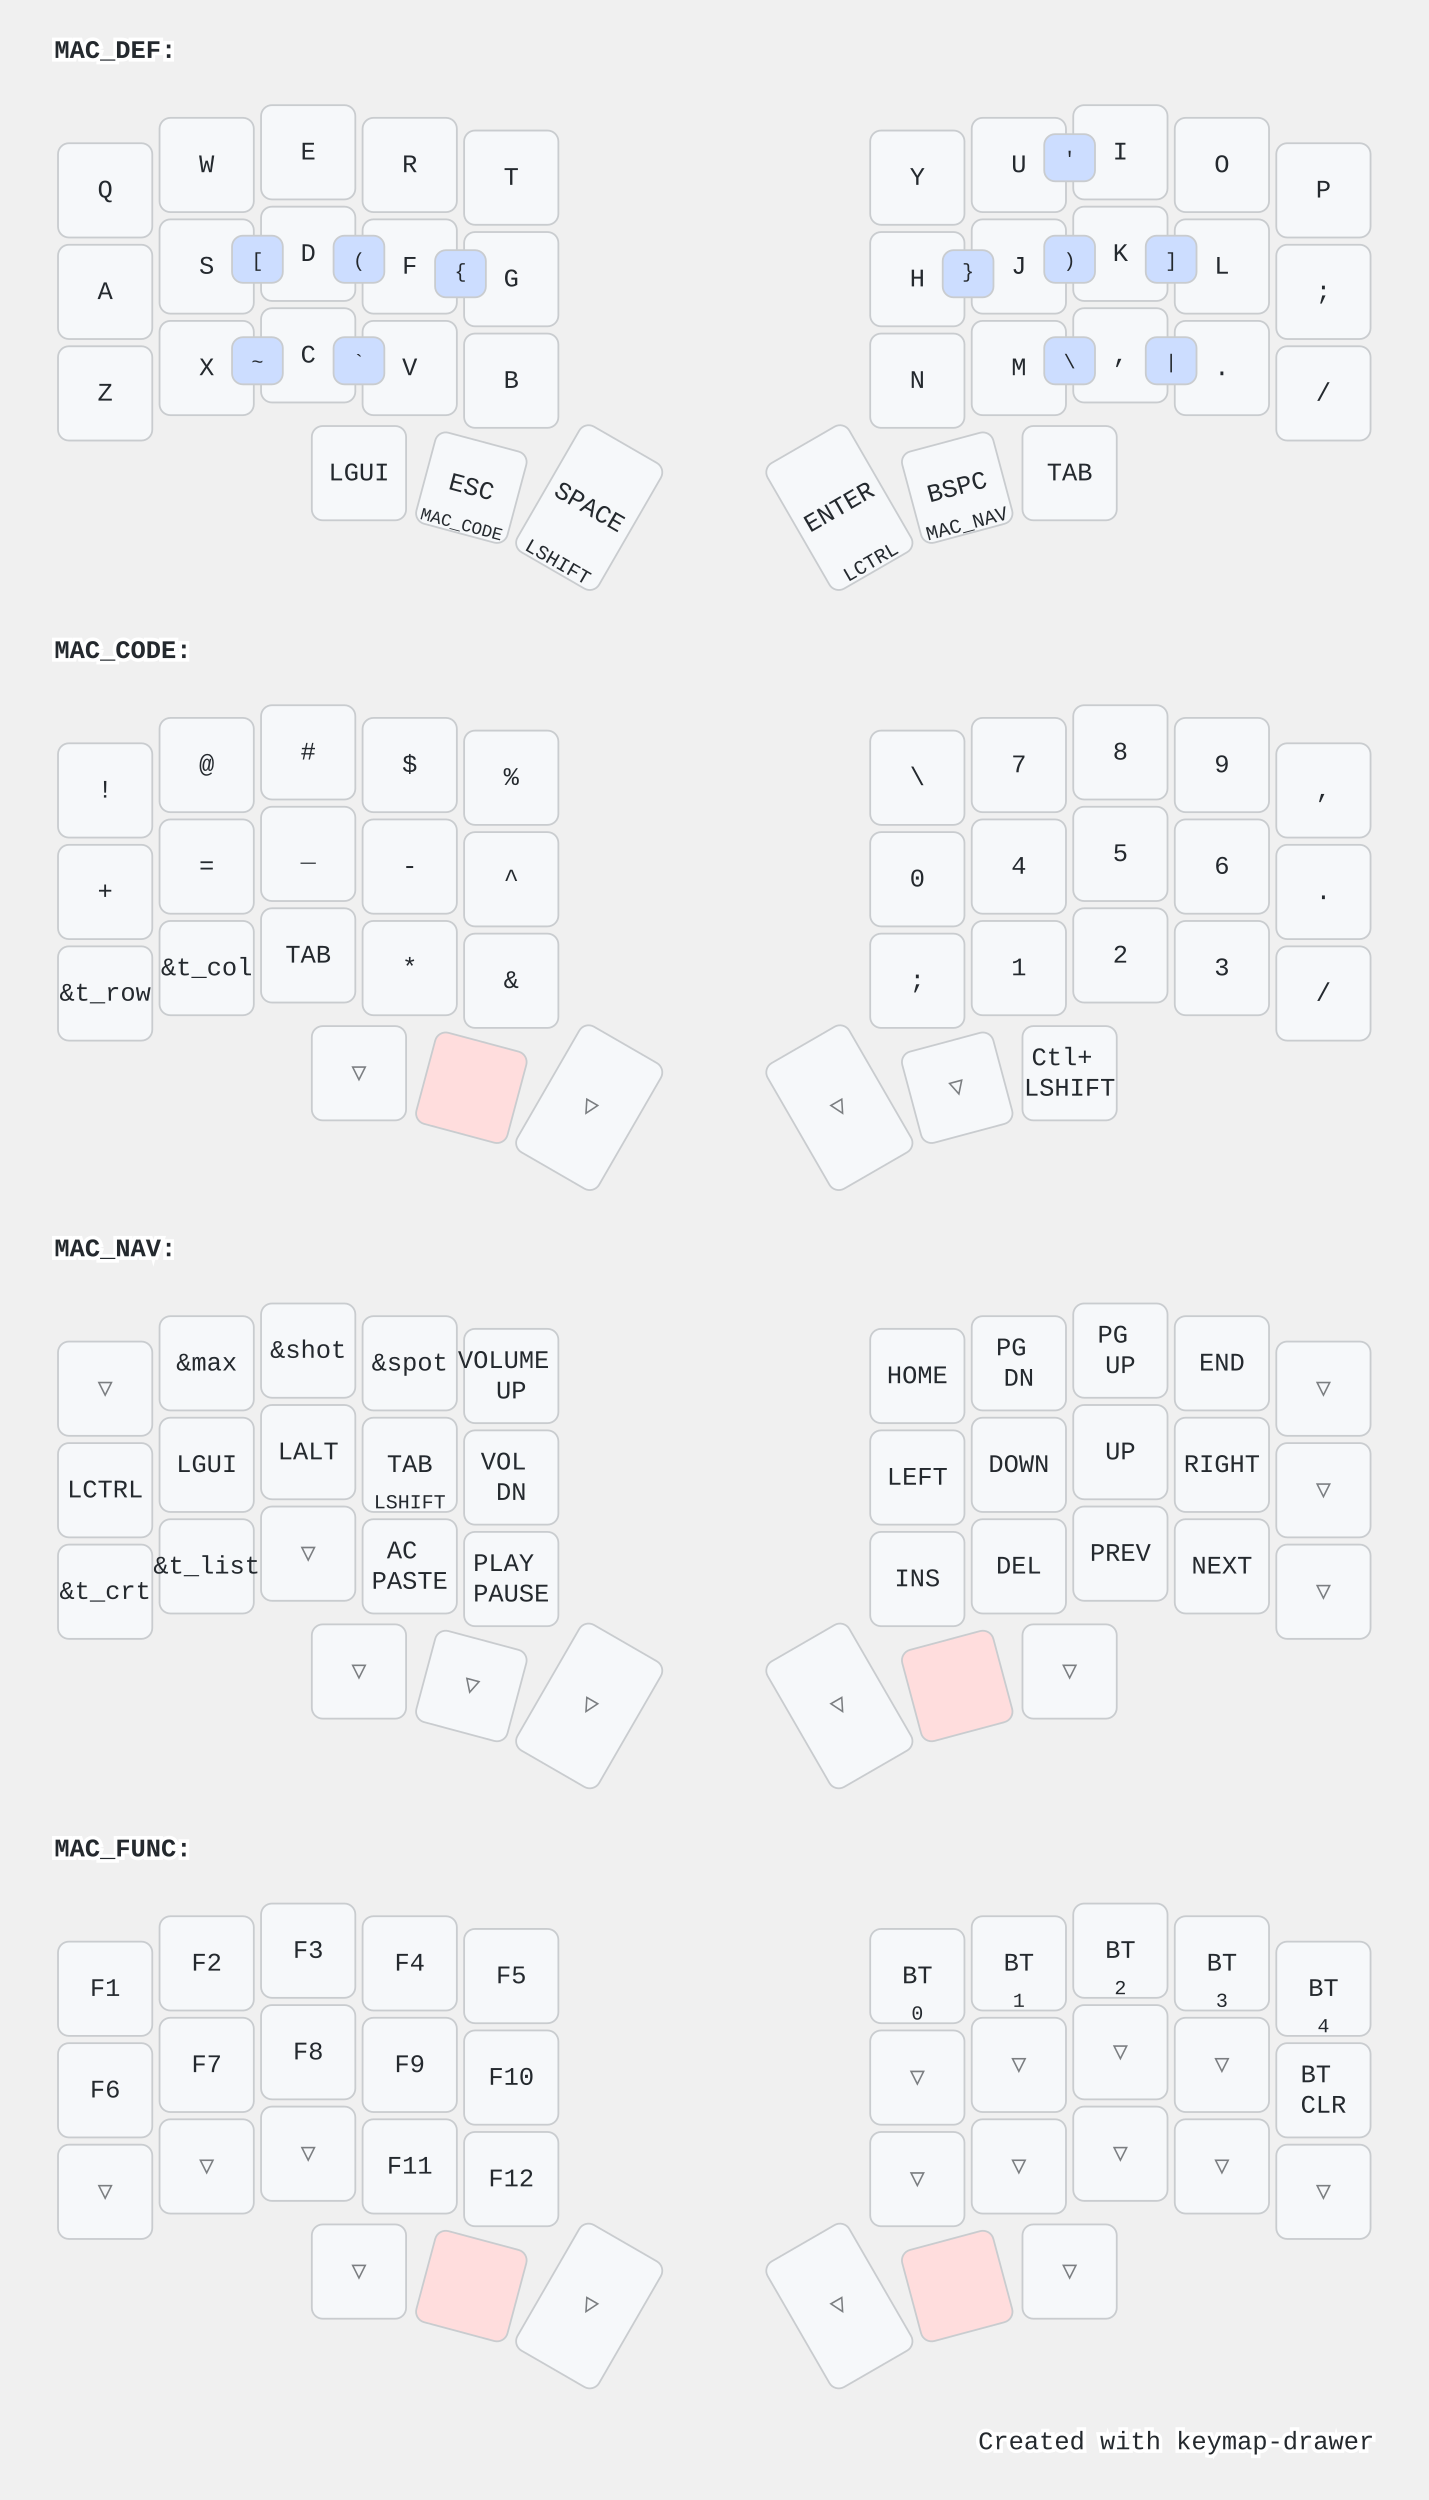
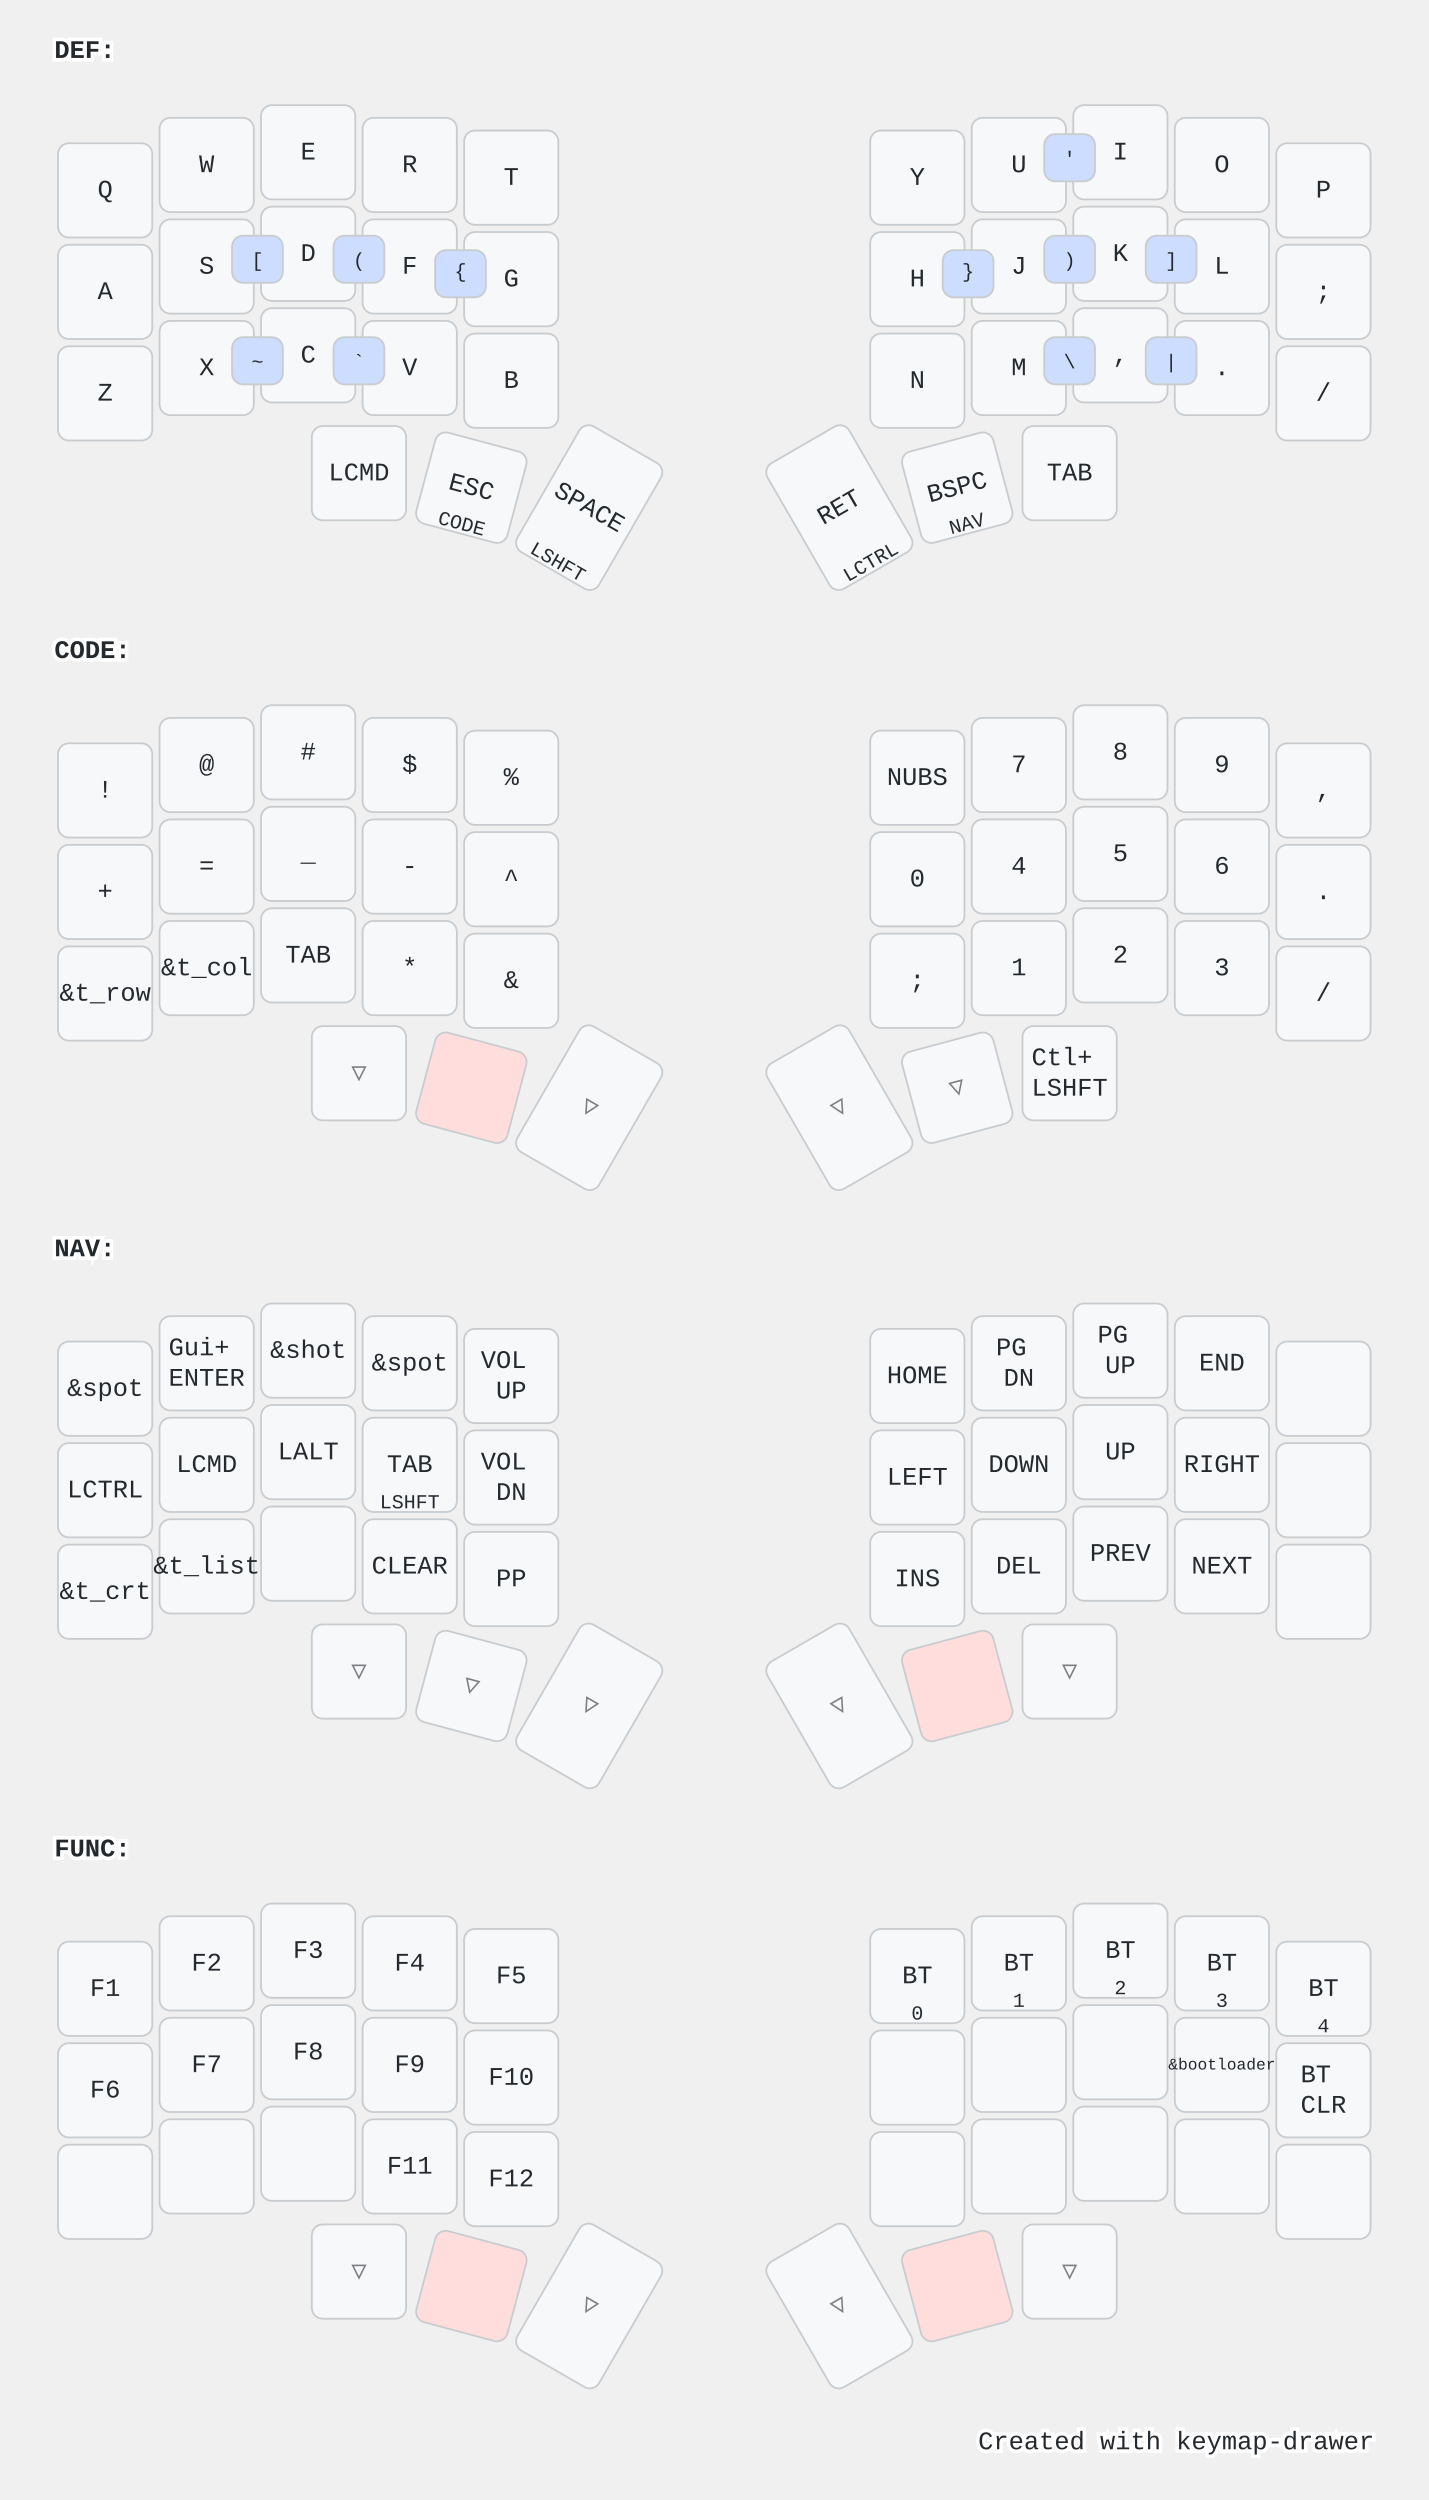
<svg xmlns="http://www.w3.org/2000/svg" width="788" height="1379" viewBox="0 0 788 1379" class="keymap">
  <style>/* inherit to force styles through use tags */
svg path {
    fill: inherit;
}

/* font and background color specifications */
svg.keymap {
    font-family: SFMono-Regular,Consolas,Liberation Mono,Menlo,monospace;
    font-size: 14px;
    font-kerning: normal;
    text-rendering: optimizeLegibility;
    fill: #24292e;
}

/* default key styling */
rect.key {
    fill: #f6f8fa;
}

rect.key, rect.combo {
    stroke: #c9cccf;
    stroke-width: 1;
}

/* default key side styling, only used is draw_key_sides is set */
rect.side {
    filter: brightness(90%);
}

/* color accent for combo boxes */
rect.combo, rect.combo-separate {
    fill: #cdf;
}

/* color accent for held keys */
rect.held, rect.combo.held {
    fill: #fdd;
}

/* color accent for ghost (optional) keys */
rect.ghost, rect.combo.ghost {
    stroke-dasharray: 4, 4;
    stroke-width: 2;
}

text {
    text-anchor: middle;
    dominant-baseline: middle;
}

/* styling for layer labels */
text.label {
    font-weight: bold;
    text-anchor: start;
    stroke: white;
    stroke-width: 4;
    paint-order: stroke;
}

/* styling for optional footer */
text.footer {
    text-anchor: end;
    dominant-baseline: auto;
    stroke: white;
    stroke-width: 4;
    paint-order: stroke;
}

/* styling for combo tap, and key hold/shifted label text */
text.combo, text.hold, text.shifted {
    font-size: 11px;
}

text.hold {
    text-anchor: middle;
    dominant-baseline: auto;
}

text.shifted {
    text-anchor: middle;
    dominant-baseline: hanging;
}

/* styling for hold/shifted label text in combo box */
text.combo.hold, text.combo.shifted {
    font-size: 8px;
}

/* lighter symbol for transparent keys */
text.trans {
    fill: #7b7e81;
}

/* styling for combo dendrons */
path.combo {
    stroke-width: 1;
    stroke: gray;
    fill: none;
}

/* Start Tabler Icons Cleanup */
/* cannot use height/width with glyphs */
.icon-tabler &gt; path {
    fill: inherit;
    stroke: inherit;
    stroke-width: 2;
}
/* hide tabler's default box */
.icon-tabler &gt; path[stroke="none"][fill="none"] {
    visibility: hidden;
}
/* End Tabler Icons Cleanup */

@media (prefers-color-scheme: dark) {
svg.keymap { fill: #d1d6db; }
rect.key { fill: #3f4750; }
rect.key, rect.combo { stroke: #60666c; }
rect.combo, rect.combo-separate { fill: #1f3d7a; }
rect.held, rect.combo.held { fill: #854747; }
text.label, text.footer { stroke: black; }
text.trans { fill: #7e8184; }
path.combo { stroke: #7f7f7f; }

}</style>
-   <g transform="translate(30, 0)" class="layer-MAC_DEF">
-     <text x="0" y="28" class="label">MAC_DEF:</text>
+   <g transform="translate(30, 0)" class="layer-DEF">
+     <text x="0" y="28" class="label">DEF:</text>
    <g transform="translate(0, 56)">
      <g transform="translate(28, 49)" class="key keypos-0">
        <rect rx="6" ry="6" x="-26" y="-26" width="52" height="52" class="key" />
        <text x="0" y="0" class="key tap">Q</text>
      </g>
      <g transform="translate(84, 35)" class="key keypos-1">
        <rect rx="6" ry="6" x="-26" y="-26" width="52" height="52" class="key" />
        <text x="0" y="0" class="key tap">W</text>
      </g>
      <g transform="translate(140, 28)" class="key keypos-2">
        <rect rx="6" ry="6" x="-26" y="-26" width="52" height="52" class="key" />
        <text x="0" y="0" class="key tap">E</text>
      </g>
      <g transform="translate(196, 35)" class="key keypos-3">
        <rect rx="6" ry="6" x="-26" y="-26" width="52" height="52" class="key" />
        <text x="0" y="0" class="key tap">R</text>
      </g>
      <g transform="translate(252, 42)" class="key keypos-4">
        <rect rx="6" ry="6" x="-26" y="-26" width="52" height="52" class="key" />
        <text x="0" y="0" class="key tap">T</text>
      </g>
      <g transform="translate(476, 42)" class="key keypos-5">
        <rect rx="6" ry="6" x="-26" y="-26" width="52" height="52" class="key" />
        <text x="0" y="0" class="key tap">Y</text>
      </g>
      <g transform="translate(532, 35)" class="key keypos-6">
        <rect rx="6" ry="6" x="-26" y="-26" width="52" height="52" class="key" />
        <text x="0" y="0" class="key tap">U</text>
      </g>
      <g transform="translate(588, 28)" class="key keypos-7">
        <rect rx="6" ry="6" x="-26" y="-26" width="52" height="52" class="key" />
        <text x="0" y="0" class="key tap">I</text>
      </g>
      <g transform="translate(644, 35)" class="key keypos-8">
        <rect rx="6" ry="6" x="-26" y="-26" width="52" height="52" class="key" />
        <text x="0" y="0" class="key tap">O</text>
      </g>
      <g transform="translate(700, 49)" class="key keypos-9">
        <rect rx="6" ry="6" x="-26" y="-26" width="52" height="52" class="key" />
        <text x="0" y="0" class="key tap">P</text>
      </g>
      <g transform="translate(28, 105)" class="key keypos-10">
        <rect rx="6" ry="6" x="-26" y="-26" width="52" height="52" class="key" />
        <text x="0" y="0" class="key tap">A</text>
      </g>
      <g transform="translate(84, 91)" class="key keypos-11">
        <rect rx="6" ry="6" x="-26" y="-26" width="52" height="52" class="key" />
        <text x="0" y="0" class="key tap">S</text>
      </g>
      <g transform="translate(140, 84)" class="key keypos-12">
        <rect rx="6" ry="6" x="-26" y="-26" width="52" height="52" class="key" />
        <text x="0" y="0" class="key tap">D</text>
      </g>
      <g transform="translate(196, 91)" class="key keypos-13">
        <rect rx="6" ry="6" x="-26" y="-26" width="52" height="52" class="key" />
        <text x="0" y="0" class="key tap">F</text>
      </g>
      <g transform="translate(252, 98)" class="key keypos-14">
        <rect rx="6" ry="6" x="-26" y="-26" width="52" height="52" class="key" />
        <text x="0" y="0" class="key tap">G</text>
      </g>
      <g transform="translate(476, 98)" class="key keypos-15">
        <rect rx="6" ry="6" x="-26" y="-26" width="52" height="52" class="key" />
        <text x="0" y="0" class="key tap">H</text>
      </g>
      <g transform="translate(532, 91)" class="key keypos-16">
        <rect rx="6" ry="6" x="-26" y="-26" width="52" height="52" class="key" />
        <text x="0" y="0" class="key tap">J</text>
      </g>
      <g transform="translate(588, 84)" class="key keypos-17">
        <rect rx="6" ry="6" x="-26" y="-26" width="52" height="52" class="key" />
        <text x="0" y="0" class="key tap">K</text>
      </g>
      <g transform="translate(644, 91)" class="key keypos-18">
        <rect rx="6" ry="6" x="-26" y="-26" width="52" height="52" class="key" />
        <text x="0" y="0" class="key tap">L</text>
      </g>
      <g transform="translate(700, 105)" class="key keypos-19">
        <rect rx="6" ry="6" x="-26" y="-26" width="52" height="52" class="key" />
        <text x="0" y="0" class="key tap">;</text>
      </g>
      <g transform="translate(28, 161)" class="key keypos-20">
        <rect rx="6" ry="6" x="-26" y="-26" width="52" height="52" class="key" />
        <text x="0" y="0" class="key tap">Z</text>
      </g>
      <g transform="translate(84, 147)" class="key keypos-21">
        <rect rx="6" ry="6" x="-26" y="-26" width="52" height="52" class="key" />
        <text x="0" y="0" class="key tap">X</text>
      </g>
      <g transform="translate(140, 140)" class="key keypos-22">
        <rect rx="6" ry="6" x="-26" y="-26" width="52" height="52" class="key" />
        <text x="0" y="0" class="key tap">C</text>
      </g>
      <g transform="translate(196, 147)" class="key keypos-23">
        <rect rx="6" ry="6" x="-26" y="-26" width="52" height="52" class="key" />
        <text x="0" y="0" class="key tap">V</text>
      </g>
      <g transform="translate(252, 154)" class="key keypos-24">
        <rect rx="6" ry="6" x="-26" y="-26" width="52" height="52" class="key" />
        <text x="0" y="0" class="key tap">B</text>
      </g>
      <g transform="translate(476, 154)" class="key keypos-25">
        <rect rx="6" ry="6" x="-26" y="-26" width="52" height="52" class="key" />
        <text x="0" y="0" class="key tap">N</text>
      </g>
      <g transform="translate(532, 147)" class="key keypos-26">
        <rect rx="6" ry="6" x="-26" y="-26" width="52" height="52" class="key" />
        <text x="0" y="0" class="key tap">M</text>
      </g>
      <g transform="translate(588, 140)" class="key keypos-27">
        <rect rx="6" ry="6" x="-26" y="-26" width="52" height="52" class="key" />
        <text x="0" y="0" class="key tap">,</text>
      </g>
      <g transform="translate(644, 147)" class="key keypos-28">
        <rect rx="6" ry="6" x="-26" y="-26" width="52" height="52" class="key" />
        <text x="0" y="0" class="key tap">.</text>
      </g>
      <g transform="translate(700, 161)" class="key keypos-29">
        <rect rx="6" ry="6" x="-26" y="-26" width="52" height="52" class="key" />
        <text x="0" y="0" class="key tap">/</text>
      </g>
      <g transform="translate(168, 205)" class="key keypos-30">
        <rect rx="6" ry="6" x="-26" y="-26" width="52" height="52" class="key" />
-         <text x="0" y="0" class="key tap">LGUI</text>
+         <text x="0" y="0" class="key tap">LCMD</text>
      </g>
      <g transform="translate(230, 213) rotate(15.0)" class="key keypos-31">
        <rect rx="6" ry="6" x="-26" y="-26" width="52" height="52" class="key" />
        <text x="0" y="0" class="key tap">ESC</text>
-         <text x="0" y="24" class="key hold">
-           <tspan style="font-size: 88%">MAC_CODE</tspan>
-         </text>
+         <text x="0" y="24" class="key hold">CODE</text>
      </g>
      <g transform="translate(295, 224) rotate(30.0)" class="key keypos-32">
        <rect rx="6" ry="6" x="-26" y="-40" width="52" height="80" class="key" />
        <text x="0" y="0" class="key tap">SPACE</text>
-         <text x="0" y="38" class="key hold">LSHIFT</text>
+         <text x="0" y="38" class="key hold">LSHFT</text>
      </g>
      <g transform="translate(433, 224) rotate(-30.0)" class="key keypos-33">
        <rect rx="6" ry="6" x="-26" y="-40" width="52" height="80" class="key" />
-         <text x="0" y="0" class="key tap">ENTER</text>
+         <text x="0" y="0" class="key tap">RET</text>
        <text x="0" y="38" class="key hold">LCTRL</text>
      </g>
      <g transform="translate(498, 213) rotate(-15.0)" class="key keypos-34">
        <rect rx="6" ry="6" x="-26" y="-26" width="52" height="52" class="key" />
        <text x="0" y="0" class="key tap">BSPC</text>
-         <text x="0" y="24" class="key hold">MAC_NAV</text>
+         <text x="0" y="24" class="key hold">NAV</text>
      </g>
      <g transform="translate(560, 205)" class="key keypos-35">
        <rect rx="6" ry="6" x="-26" y="-26" width="52" height="52" class="key" />
        <text x="0" y="0" class="key tap">TAB</text>
      </g>
      <g class="combo combopos-0">
        <rect rx="6" ry="6" x="98" y="74" width="28" height="26" class="combo" />
        <text x="112" y="88" class="combo tap">[</text>
      </g>
      <g class="combo combopos-1">
        <rect rx="6" ry="6" x="602" y="74" width="28" height="26" class="combo" />
        <text x="616" y="88" class="combo tap">]</text>
      </g>
      <g class="combo combopos-2">
        <rect rx="6" ry="6" x="154" y="74" width="28" height="26" class="combo" />
        <text x="168" y="88" class="combo tap">(</text>
      </g>
      <g class="combo combopos-3">
        <rect rx="6" ry="6" x="546" y="74" width="28" height="26" class="combo" />
        <text x="560" y="88" class="combo tap">)</text>
      </g>
      <g class="combo combopos-4">
        <rect rx="6" ry="6" x="210" y="82" width="28" height="26" class="combo" />
        <text x="224" y="94" class="combo tap">{</text>
      </g>
      <g class="combo combopos-5">
        <rect rx="6" ry="6" x="490" y="82" width="28" height="26" class="combo" />
        <text x="504" y="94" class="combo tap">}</text>
      </g>
      <g class="combo combopos-6">
        <rect rx="6" ry="6" x="98" y="130" width="28" height="26" class="combo" />
        <text x="112" y="144" class="combo tap">~</text>
      </g>
      <g class="combo combopos-7">
        <rect rx="6" ry="6" x="154" y="130" width="28" height="26" class="combo" />
        <text x="168" y="144" class="combo tap">`</text>
      </g>
      <g class="combo combopos-8">
        <rect rx="6" ry="6" x="546" y="18" width="28" height="26" class="combo" />
        <text x="560" y="32" class="combo tap">'</text>
      </g>
      <g class="combo combopos-9">
        <rect rx="6" ry="6" x="546" y="130" width="28" height="26" class="combo" />
        <text x="560" y="144" class="combo tap">\</text>
      </g>
      <g class="combo combopos-10">
        <rect rx="6" ry="6" x="602" y="130" width="28" height="26" class="combo" />
        <text x="616" y="144" class="combo tap">|</text>
      </g>
    </g>
  </g>
-   <g transform="translate(30, 331)" class="layer-MAC_CODE">
-     <text x="0" y="28" class="label">MAC_CODE:</text>
+   <g transform="translate(30, 331)" class="layer-CODE">
+     <text x="0" y="28" class="label">CODE:</text>
    <g transform="translate(0, 56)">
      <g transform="translate(28, 49)" class="key keypos-0">
        <rect rx="6" ry="6" x="-26" y="-26" width="52" height="52" class="key" />
        <text x="0" y="0" class="key tap">!</text>
      </g>
      <g transform="translate(84, 35)" class="key keypos-1">
        <rect rx="6" ry="6" x="-26" y="-26" width="52" height="52" class="key" />
        <text x="0" y="0" class="key tap">@</text>
      </g>
      <g transform="translate(140, 28)" class="key keypos-2">
        <rect rx="6" ry="6" x="-26" y="-26" width="52" height="52" class="key" />
        <text x="0" y="0" class="key tap">#</text>
      </g>
      <g transform="translate(196, 35)" class="key keypos-3">
        <rect rx="6" ry="6" x="-26" y="-26" width="52" height="52" class="key" />
        <text x="0" y="0" class="key tap">$</text>
      </g>
      <g transform="translate(252, 42)" class="key keypos-4">
        <rect rx="6" ry="6" x="-26" y="-26" width="52" height="52" class="key" />
        <text x="0" y="0" class="key tap">%</text>
      </g>
      <g transform="translate(476, 42)" class="key keypos-5">
        <rect rx="6" ry="6" x="-26" y="-26" width="52" height="52" class="key" />
-         <text x="0" y="0" class="key tap">\</text>
+         <text x="0" y="0" class="key tap">NUBS</text>
      </g>
      <g transform="translate(532, 35)" class="key keypos-6">
        <rect rx="6" ry="6" x="-26" y="-26" width="52" height="52" class="key" />
        <text x="0" y="0" class="key tap">7</text>
      </g>
      <g transform="translate(588, 28)" class="key keypos-7">
        <rect rx="6" ry="6" x="-26" y="-26" width="52" height="52" class="key" />
        <text x="0" y="0" class="key tap">8</text>
      </g>
      <g transform="translate(644, 35)" class="key keypos-8">
        <rect rx="6" ry="6" x="-26" y="-26" width="52" height="52" class="key" />
        <text x="0" y="0" class="key tap">9</text>
      </g>
      <g transform="translate(700, 49)" class="key keypos-9">
        <rect rx="6" ry="6" x="-26" y="-26" width="52" height="52" class="key" />
        <text x="0" y="0" class="key tap">,</text>
      </g>
      <g transform="translate(28, 105)" class="key keypos-10">
        <rect rx="6" ry="6" x="-26" y="-26" width="52" height="52" class="key" />
        <text x="0" y="0" class="key tap">+</text>
      </g>
      <g transform="translate(84, 91)" class="key keypos-11">
        <rect rx="6" ry="6" x="-26" y="-26" width="52" height="52" class="key" />
        <text x="0" y="0" class="key tap">=</text>
      </g>
      <g transform="translate(140, 84)" class="key keypos-12">
        <rect rx="6" ry="6" x="-26" y="-26" width="52" height="52" class="key" />
        <text x="0" y="0" class="key tap">_</text>
      </g>
      <g transform="translate(196, 91)" class="key keypos-13">
        <rect rx="6" ry="6" x="-26" y="-26" width="52" height="52" class="key" />
        <text x="0" y="0" class="key tap">-</text>
      </g>
      <g transform="translate(252, 98)" class="key keypos-14">
        <rect rx="6" ry="6" x="-26" y="-26" width="52" height="52" class="key" />
        <text x="0" y="0" class="key tap">^</text>
      </g>
      <g transform="translate(476, 98)" class="key keypos-15">
        <rect rx="6" ry="6" x="-26" y="-26" width="52" height="52" class="key" />
        <text x="0" y="0" class="key tap">0</text>
      </g>
      <g transform="translate(532, 91)" class="key keypos-16">
        <rect rx="6" ry="6" x="-26" y="-26" width="52" height="52" class="key" />
        <text x="0" y="0" class="key tap">4</text>
      </g>
      <g transform="translate(588, 84)" class="key keypos-17">
        <rect rx="6" ry="6" x="-26" y="-26" width="52" height="52" class="key" />
        <text x="0" y="0" class="key tap">5</text>
      </g>
      <g transform="translate(644, 91)" class="key keypos-18">
        <rect rx="6" ry="6" x="-26" y="-26" width="52" height="52" class="key" />
        <text x="0" y="0" class="key tap">6</text>
      </g>
      <g transform="translate(700, 105)" class="key keypos-19">
        <rect rx="6" ry="6" x="-26" y="-26" width="52" height="52" class="key" />
        <text x="0" y="0" class="key tap">.</text>
      </g>
      <g transform="translate(28, 161)" class="key keypos-20">
        <rect rx="6" ry="6" x="-26" y="-26" width="52" height="52" class="key" />
        <text x="0" y="0" class="key tap">&amp;t_row</text>
      </g>
      <g transform="translate(84, 147)" class="key keypos-21">
        <rect rx="6" ry="6" x="-26" y="-26" width="52" height="52" class="key" />
        <text x="0" y="0" class="key tap">&amp;t_col</text>
      </g>
      <g transform="translate(140, 140)" class="key keypos-22">
        <rect rx="6" ry="6" x="-26" y="-26" width="52" height="52" class="key" />
        <text x="0" y="0" class="key tap">TAB</text>
      </g>
      <g transform="translate(196, 147)" class="key keypos-23">
        <rect rx="6" ry="6" x="-26" y="-26" width="52" height="52" class="key" />
        <text x="0" y="0" class="key tap">*</text>
      </g>
      <g transform="translate(252, 154)" class="key keypos-24">
        <rect rx="6" ry="6" x="-26" y="-26" width="52" height="52" class="key" />
        <text x="0" y="0" class="key tap">&amp;</text>
      </g>
      <g transform="translate(476, 154)" class="key keypos-25">
        <rect rx="6" ry="6" x="-26" y="-26" width="52" height="52" class="key" />
        <text x="0" y="0" class="key tap">;</text>
      </g>
      <g transform="translate(532, 147)" class="key keypos-26">
        <rect rx="6" ry="6" x="-26" y="-26" width="52" height="52" class="key" />
        <text x="0" y="0" class="key tap">1</text>
      </g>
      <g transform="translate(588, 140)" class="key keypos-27">
        <rect rx="6" ry="6" x="-26" y="-26" width="52" height="52" class="key" />
        <text x="0" y="0" class="key tap">2</text>
      </g>
      <g transform="translate(644, 147)" class="key keypos-28">
        <rect rx="6" ry="6" x="-26" y="-26" width="52" height="52" class="key" />
        <text x="0" y="0" class="key tap">3</text>
      </g>
      <g transform="translate(700, 161)" class="key keypos-29">
        <rect rx="6" ry="6" x="-26" y="-26" width="52" height="52" class="key" />
        <text x="0" y="0" class="key tap">/</text>
      </g>
      <g transform="translate(168, 205)" class="key trans keypos-30">
        <rect rx="6" ry="6" x="-26" y="-26" width="52" height="52" class="key trans" />
        <text x="0" y="0" class="key trans tap">▽</text>
      </g>
      <g transform="translate(230, 213) rotate(15.0)" class="key held keypos-31">
        <rect rx="6" ry="6" x="-26" y="-26" width="52" height="52" class="key held" />
      </g>
      <g transform="translate(295, 224) rotate(30.0)" class="key trans keypos-32">
        <rect rx="6" ry="6" x="-26" y="-40" width="52" height="80" class="key trans" />
        <text x="0" y="0" class="key trans tap">▽</text>
      </g>
      <g transform="translate(433, 224) rotate(-30.0)" class="key trans keypos-33">
        <rect rx="6" ry="6" x="-26" y="-40" width="52" height="80" class="key trans" />
        <text x="0" y="0" class="key trans tap">▽</text>
      </g>
      <g transform="translate(498, 213) rotate(-15.0)" class="key trans keypos-34">
        <rect rx="6" ry="6" x="-26" y="-26" width="52" height="52" class="key trans" />
        <text x="0" y="0" class="key trans tap">▽</text>
      </g>
      <g transform="translate(560, 205)" class="key keypos-35">
        <rect rx="6" ry="6" x="-26" y="-26" width="52" height="52" class="key" />
        <text x="0" y="0" class="key tap">
          <tspan x="0" dy="-0.6em">Ctl+</tspan>
-           <tspan x="0" dy="1.2em">LSHIFT</tspan>
+           <tspan x="0" dy="1.2em">LSHFT</tspan>
        </text>
      </g>
    </g>
  </g>
-   <g transform="translate(30, 661)" class="layer-MAC_NAV">
-     <text x="0" y="28" class="label">MAC_NAV:</text>
+   <g transform="translate(30, 661)" class="layer-NAV">
+     <text x="0" y="28" class="label">NAV:</text>
    <g transform="translate(0, 56)">
-       <g transform="translate(28, 49)" class="key trans keypos-0">
-         <rect rx="6" ry="6" x="-26" y="-26" width="52" height="52" class="key trans" />
-         <text x="0" y="0" class="key trans tap">▽</text>
+       <g transform="translate(28, 49)" class="key keypos-0">
+         <rect rx="6" ry="6" x="-26" y="-26" width="52" height="52" class="key" />
+         <text x="0" y="0" class="key tap">&amp;spot</text>
      </g>
      <g transform="translate(84, 35)" class="key keypos-1">
        <rect rx="6" ry="6" x="-26" y="-26" width="52" height="52" class="key" />
-         <text x="0" y="0" class="key tap">&amp;max</text>
+         <text x="0" y="0" class="key tap">
+           <tspan x="0" dy="-0.6em">Gui+</tspan>
+           <tspan x="0" dy="1.2em">ENTER</tspan>
+         </text>
      </g>
      <g transform="translate(140, 28)" class="key keypos-2">
        <rect rx="6" ry="6" x="-26" y="-26" width="52" height="52" class="key" />
        <text x="0" y="0" class="key tap">&amp;shot</text>
      </g>
      <g transform="translate(196, 35)" class="key keypos-3">
        <rect rx="6" ry="6" x="-26" y="-26" width="52" height="52" class="key" />
        <text x="0" y="0" class="key tap">&amp;spot</text>
      </g>
      <g transform="translate(252, 42)" class="key keypos-4">
        <rect rx="6" ry="6" x="-26" y="-26" width="52" height="52" class="key" />
        <text x="0" y="0" class="key tap">
-           <tspan x="0" dy="-0.6em">VOLUME</tspan>
+           <tspan x="0" dy="-0.6em">VOL</tspan>
          <tspan x="0" dy="1.2em">UP</tspan>
        </text>
      </g>
      <g transform="translate(476, 42)" class="key keypos-5">
        <rect rx="6" ry="6" x="-26" y="-26" width="52" height="52" class="key" />
        <text x="0" y="0" class="key tap">HOME</text>
      </g>
      <g transform="translate(532, 35)" class="key keypos-6">
        <rect rx="6" ry="6" x="-26" y="-26" width="52" height="52" class="key" />
        <text x="0" y="0" class="key tap">
          <tspan x="0" dy="-0.6em">PG</tspan>
          <tspan x="0" dy="1.2em">DN</tspan>
        </text>
      </g>
      <g transform="translate(588, 28)" class="key keypos-7">
        <rect rx="6" ry="6" x="-26" y="-26" width="52" height="52" class="key" />
        <text x="0" y="0" class="key tap">
          <tspan x="0" dy="-0.6em">PG</tspan>
          <tspan x="0" dy="1.2em">UP</tspan>
        </text>
      </g>
      <g transform="translate(644, 35)" class="key keypos-8">
        <rect rx="6" ry="6" x="-26" y="-26" width="52" height="52" class="key" />
        <text x="0" y="0" class="key tap">END</text>
      </g>
-       <g transform="translate(700, 49)" class="key trans keypos-9">
-         <rect rx="6" ry="6" x="-26" y="-26" width="52" height="52" class="key trans" />
-         <text x="0" y="0" class="key trans tap">▽</text>
+       <g transform="translate(700, 49)" class="key keypos-9">
+         <rect rx="6" ry="6" x="-26" y="-26" width="52" height="52" class="key" />
      </g>
      <g transform="translate(28, 105)" class="key keypos-10">
        <rect rx="6" ry="6" x="-26" y="-26" width="52" height="52" class="key" />
        <text x="0" y="0" class="key tap">LCTRL</text>
      </g>
      <g transform="translate(84, 91)" class="key keypos-11">
        <rect rx="6" ry="6" x="-26" y="-26" width="52" height="52" class="key" />
-         <text x="0" y="0" class="key tap">LGUI</text>
+         <text x="0" y="0" class="key tap">LCMD</text>
      </g>
      <g transform="translate(140, 84)" class="key keypos-12">
        <rect rx="6" ry="6" x="-26" y="-26" width="52" height="52" class="key" />
        <text x="0" y="0" class="key tap">LALT</text>
      </g>
      <g transform="translate(196, 91)" class="key keypos-13">
        <rect rx="6" ry="6" x="-26" y="-26" width="52" height="52" class="key" />
        <text x="0" y="0" class="key tap">TAB</text>
-         <text x="0" y="24" class="key hold">LSHIFT</text>
+         <text x="0" y="24" class="key hold">LSHFT</text>
      </g>
      <g transform="translate(252, 98)" class="key keypos-14">
        <rect rx="6" ry="6" x="-26" y="-26" width="52" height="52" class="key" />
        <text x="0" y="0" class="key tap">
          <tspan x="0" dy="-0.6em">VOL</tspan>
          <tspan x="0" dy="1.2em">DN</tspan>
        </text>
      </g>
      <g transform="translate(476, 98)" class="key keypos-15">
        <rect rx="6" ry="6" x="-26" y="-26" width="52" height="52" class="key" />
        <text x="0" y="0" class="key tap">LEFT</text>
      </g>
      <g transform="translate(532, 91)" class="key keypos-16">
        <rect rx="6" ry="6" x="-26" y="-26" width="52" height="52" class="key" />
        <text x="0" y="0" class="key tap">DOWN</text>
      </g>
      <g transform="translate(588, 84)" class="key keypos-17">
        <rect rx="6" ry="6" x="-26" y="-26" width="52" height="52" class="key" />
        <text x="0" y="0" class="key tap">UP</text>
      </g>
      <g transform="translate(644, 91)" class="key keypos-18">
        <rect rx="6" ry="6" x="-26" y="-26" width="52" height="52" class="key" />
        <text x="0" y="0" class="key tap">RIGHT</text>
      </g>
-       <g transform="translate(700, 105)" class="key trans keypos-19">
-         <rect rx="6" ry="6" x="-26" y="-26" width="52" height="52" class="key trans" />
-         <text x="0" y="0" class="key trans tap">▽</text>
+       <g transform="translate(700, 105)" class="key keypos-19">
+         <rect rx="6" ry="6" x="-26" y="-26" width="52" height="52" class="key" />
      </g>
      <g transform="translate(28, 161)" class="key keypos-20">
        <rect rx="6" ry="6" x="-26" y="-26" width="52" height="52" class="key" />
        <text x="0" y="0" class="key tap">&amp;t_crt</text>
      </g>
      <g transform="translate(84, 147)" class="key keypos-21">
        <rect rx="6" ry="6" x="-26" y="-26" width="52" height="52" class="key" />
        <text x="0" y="0" class="key tap">&amp;t_list</text>
      </g>
-       <g transform="translate(140, 140)" class="key trans keypos-22">
-         <rect rx="6" ry="6" x="-26" y="-26" width="52" height="52" class="key trans" />
-         <text x="0" y="0" class="key trans tap">▽</text>
+       <g transform="translate(140, 140)" class="key keypos-22">
+         <rect rx="6" ry="6" x="-26" y="-26" width="52" height="52" class="key" />
      </g>
      <g transform="translate(196, 147)" class="key keypos-23">
        <rect rx="6" ry="6" x="-26" y="-26" width="52" height="52" class="key" />
-         <text x="0" y="0" class="key tap">
-           <tspan x="0" dy="-0.6em">AC</tspan>
-           <tspan x="0" dy="1.2em">PASTE</tspan>
-         </text>
+         <text x="0" y="0" class="key tap">CLEAR</text>
      </g>
      <g transform="translate(252, 154)" class="key keypos-24">
        <rect rx="6" ry="6" x="-26" y="-26" width="52" height="52" class="key" />
-         <text x="0" y="0" class="key tap">
-           <tspan x="0" dy="-0.6em">PLAY</tspan>
-           <tspan x="0" dy="1.2em">PAUSE</tspan>
-         </text>
+         <text x="0" y="0" class="key tap">PP</text>
      </g>
      <g transform="translate(476, 154)" class="key keypos-25">
        <rect rx="6" ry="6" x="-26" y="-26" width="52" height="52" class="key" />
        <text x="0" y="0" class="key tap">INS</text>
      </g>
      <g transform="translate(532, 147)" class="key keypos-26">
        <rect rx="6" ry="6" x="-26" y="-26" width="52" height="52" class="key" />
        <text x="0" y="0" class="key tap">DEL</text>
      </g>
      <g transform="translate(588, 140)" class="key keypos-27">
        <rect rx="6" ry="6" x="-26" y="-26" width="52" height="52" class="key" />
        <text x="0" y="0" class="key tap">PREV</text>
      </g>
      <g transform="translate(644, 147)" class="key keypos-28">
        <rect rx="6" ry="6" x="-26" y="-26" width="52" height="52" class="key" />
        <text x="0" y="0" class="key tap">NEXT</text>
      </g>
-       <g transform="translate(700, 161)" class="key trans keypos-29">
-         <rect rx="6" ry="6" x="-26" y="-26" width="52" height="52" class="key trans" />
-         <text x="0" y="0" class="key trans tap">▽</text>
+       <g transform="translate(700, 161)" class="key keypos-29">
+         <rect rx="6" ry="6" x="-26" y="-26" width="52" height="52" class="key" />
      </g>
      <g transform="translate(168, 205)" class="key trans keypos-30">
        <rect rx="6" ry="6" x="-26" y="-26" width="52" height="52" class="key trans" />
        <text x="0" y="0" class="key trans tap">▽</text>
      </g>
      <g transform="translate(230, 213) rotate(15.0)" class="key trans keypos-31">
        <rect rx="6" ry="6" x="-26" y="-26" width="52" height="52" class="key trans" />
        <text x="0" y="0" class="key trans tap">▽</text>
      </g>
      <g transform="translate(295, 224) rotate(30.0)" class="key trans keypos-32">
        <rect rx="6" ry="6" x="-26" y="-40" width="52" height="80" class="key trans" />
        <text x="0" y="0" class="key trans tap">▽</text>
      </g>
      <g transform="translate(433, 224) rotate(-30.0)" class="key trans keypos-33">
        <rect rx="6" ry="6" x="-26" y="-40" width="52" height="80" class="key trans" />
        <text x="0" y="0" class="key trans tap">▽</text>
      </g>
      <g transform="translate(498, 213) rotate(-15.0)" class="key held keypos-34">
        <rect rx="6" ry="6" x="-26" y="-26" width="52" height="52" class="key held" />
      </g>
      <g transform="translate(560, 205)" class="key trans keypos-35">
        <rect rx="6" ry="6" x="-26" y="-26" width="52" height="52" class="key trans" />
        <text x="0" y="0" class="key trans tap">▽</text>
      </g>
    </g>
  </g>
-   <g transform="translate(30, 992)" class="layer-MAC_FUNC">
-     <text x="0" y="28" class="label">MAC_FUNC:</text>
+   <g transform="translate(30, 992)" class="layer-FUNC">
+     <text x="0" y="28" class="label">FUNC:</text>
    <g transform="translate(0, 56)">
      <g transform="translate(28, 49)" class="key keypos-0">
        <rect rx="6" ry="6" x="-26" y="-26" width="52" height="52" class="key" />
        <text x="0" y="0" class="key tap">F1</text>
      </g>
      <g transform="translate(84, 35)" class="key keypos-1">
        <rect rx="6" ry="6" x="-26" y="-26" width="52" height="52" class="key" />
        <text x="0" y="0" class="key tap">F2</text>
      </g>
      <g transform="translate(140, 28)" class="key keypos-2">
        <rect rx="6" ry="6" x="-26" y="-26" width="52" height="52" class="key" />
        <text x="0" y="0" class="key tap">F3</text>
      </g>
      <g transform="translate(196, 35)" class="key keypos-3">
        <rect rx="6" ry="6" x="-26" y="-26" width="52" height="52" class="key" />
        <text x="0" y="0" class="key tap">F4</text>
      </g>
      <g transform="translate(252, 42)" class="key keypos-4">
        <rect rx="6" ry="6" x="-26" y="-26" width="52" height="52" class="key" />
        <text x="0" y="0" class="key tap">F5</text>
      </g>
      <g transform="translate(476, 42)" class="key keypos-5">
        <rect rx="6" ry="6" x="-26" y="-26" width="52" height="52" class="key" />
        <text x="0" y="0" class="key tap">BT</text>
        <text x="0" y="24" class="key hold">0</text>
      </g>
      <g transform="translate(532, 35)" class="key keypos-6">
        <rect rx="6" ry="6" x="-26" y="-26" width="52" height="52" class="key" />
        <text x="0" y="0" class="key tap">BT</text>
        <text x="0" y="24" class="key hold">1</text>
      </g>
      <g transform="translate(588, 28)" class="key keypos-7">
        <rect rx="6" ry="6" x="-26" y="-26" width="52" height="52" class="key" />
        <text x="0" y="0" class="key tap">BT</text>
        <text x="0" y="24" class="key hold">2</text>
      </g>
      <g transform="translate(644, 35)" class="key keypos-8">
        <rect rx="6" ry="6" x="-26" y="-26" width="52" height="52" class="key" />
        <text x="0" y="0" class="key tap">BT</text>
        <text x="0" y="24" class="key hold">3</text>
      </g>
      <g transform="translate(700, 49)" class="key keypos-9">
        <rect rx="6" ry="6" x="-26" y="-26" width="52" height="52" class="key" />
        <text x="0" y="0" class="key tap">BT</text>
        <text x="0" y="24" class="key hold">4</text>
      </g>
      <g transform="translate(28, 105)" class="key keypos-10">
        <rect rx="6" ry="6" x="-26" y="-26" width="52" height="52" class="key" />
        <text x="0" y="0" class="key tap">F6</text>
      </g>
      <g transform="translate(84, 91)" class="key keypos-11">
        <rect rx="6" ry="6" x="-26" y="-26" width="52" height="52" class="key" />
        <text x="0" y="0" class="key tap">F7</text>
      </g>
      <g transform="translate(140, 84)" class="key keypos-12">
        <rect rx="6" ry="6" x="-26" y="-26" width="52" height="52" class="key" />
        <text x="0" y="0" class="key tap">F8</text>
      </g>
      <g transform="translate(196, 91)" class="key keypos-13">
        <rect rx="6" ry="6" x="-26" y="-26" width="52" height="52" class="key" />
        <text x="0" y="0" class="key tap">F9</text>
      </g>
      <g transform="translate(252, 98)" class="key keypos-14">
        <rect rx="6" ry="6" x="-26" y="-26" width="52" height="52" class="key" />
        <text x="0" y="0" class="key tap">F10</text>
      </g>
-       <g transform="translate(476, 98)" class="key trans keypos-15">
-         <rect rx="6" ry="6" x="-26" y="-26" width="52" height="52" class="key trans" />
-         <text x="0" y="0" class="key trans tap">▽</text>
-       </g>
-       <g transform="translate(532, 91)" class="key trans keypos-16">
-         <rect rx="6" ry="6" x="-26" y="-26" width="52" height="52" class="key trans" />
-         <text x="0" y="0" class="key trans tap">▽</text>
-       </g>
-       <g transform="translate(588, 84)" class="key trans keypos-17">
-         <rect rx="6" ry="6" x="-26" y="-26" width="52" height="52" class="key trans" />
-         <text x="0" y="0" class="key trans tap">▽</text>
-       </g>
-       <g transform="translate(644, 91)" class="key trans keypos-18">
-         <rect rx="6" ry="6" x="-26" y="-26" width="52" height="52" class="key trans" />
-         <text x="0" y="0" class="key trans tap">▽</text>
+       <g transform="translate(476, 98)" class="key keypos-15">
+         <rect rx="6" ry="6" x="-26" y="-26" width="52" height="52" class="key" />
+       </g>
+       <g transform="translate(532, 91)" class="key keypos-16">
+         <rect rx="6" ry="6" x="-26" y="-26" width="52" height="52" class="key" />
+       </g>
+       <g transform="translate(588, 84)" class="key keypos-17">
+         <rect rx="6" ry="6" x="-26" y="-26" width="52" height="52" class="key" />
+       </g>
+       <g transform="translate(644, 91)" class="key keypos-18">
+         <rect rx="6" ry="6" x="-26" y="-26" width="52" height="52" class="key" />
+         <text x="0" y="0" class="key tap">
+           <tspan style="font-size: 64%">&amp;bootloader</tspan>
+         </text>
      </g>
      <g transform="translate(700, 105)" class="key keypos-19">
        <rect rx="6" ry="6" x="-26" y="-26" width="52" height="52" class="key" />
        <text x="0" y="0" class="key tap">
          <tspan x="0" dy="-0.6em">BT</tspan>
          <tspan x="0" dy="1.2em">CLR</tspan>
        </text>
      </g>
-       <g transform="translate(28, 161)" class="key trans keypos-20">
-         <rect rx="6" ry="6" x="-26" y="-26" width="52" height="52" class="key trans" />
-         <text x="0" y="0" class="key trans tap">▽</text>
-       </g>
-       <g transform="translate(84, 147)" class="key trans keypos-21">
-         <rect rx="6" ry="6" x="-26" y="-26" width="52" height="52" class="key trans" />
-         <text x="0" y="0" class="key trans tap">▽</text>
-       </g>
-       <g transform="translate(140, 140)" class="key trans keypos-22">
-         <rect rx="6" ry="6" x="-26" y="-26" width="52" height="52" class="key trans" />
-         <text x="0" y="0" class="key trans tap">▽</text>
+       <g transform="translate(28, 161)" class="key keypos-20">
+         <rect rx="6" ry="6" x="-26" y="-26" width="52" height="52" class="key" />
+       </g>
+       <g transform="translate(84, 147)" class="key keypos-21">
+         <rect rx="6" ry="6" x="-26" y="-26" width="52" height="52" class="key" />
+       </g>
+       <g transform="translate(140, 140)" class="key keypos-22">
+         <rect rx="6" ry="6" x="-26" y="-26" width="52" height="52" class="key" />
      </g>
      <g transform="translate(196, 147)" class="key keypos-23">
        <rect rx="6" ry="6" x="-26" y="-26" width="52" height="52" class="key" />
        <text x="0" y="0" class="key tap">F11</text>
      </g>
      <g transform="translate(252, 154)" class="key keypos-24">
        <rect rx="6" ry="6" x="-26" y="-26" width="52" height="52" class="key" />
        <text x="0" y="0" class="key tap">F12</text>
      </g>
-       <g transform="translate(476, 154)" class="key trans keypos-25">
-         <rect rx="6" ry="6" x="-26" y="-26" width="52" height="52" class="key trans" />
-         <text x="0" y="0" class="key trans tap">▽</text>
-       </g>
-       <g transform="translate(532, 147)" class="key trans keypos-26">
-         <rect rx="6" ry="6" x="-26" y="-26" width="52" height="52" class="key trans" />
-         <text x="0" y="0" class="key trans tap">▽</text>
-       </g>
-       <g transform="translate(588, 140)" class="key trans keypos-27">
-         <rect rx="6" ry="6" x="-26" y="-26" width="52" height="52" class="key trans" />
-         <text x="0" y="0" class="key trans tap">▽</text>
-       </g>
-       <g transform="translate(644, 147)" class="key trans keypos-28">
-         <rect rx="6" ry="6" x="-26" y="-26" width="52" height="52" class="key trans" />
-         <text x="0" y="0" class="key trans tap">▽</text>
-       </g>
-       <g transform="translate(700, 161)" class="key trans keypos-29">
-         <rect rx="6" ry="6" x="-26" y="-26" width="52" height="52" class="key trans" />
-         <text x="0" y="0" class="key trans tap">▽</text>
+       <g transform="translate(476, 154)" class="key keypos-25">
+         <rect rx="6" ry="6" x="-26" y="-26" width="52" height="52" class="key" />
+       </g>
+       <g transform="translate(532, 147)" class="key keypos-26">
+         <rect rx="6" ry="6" x="-26" y="-26" width="52" height="52" class="key" />
+       </g>
+       <g transform="translate(588, 140)" class="key keypos-27">
+         <rect rx="6" ry="6" x="-26" y="-26" width="52" height="52" class="key" />
+       </g>
+       <g transform="translate(644, 147)" class="key keypos-28">
+         <rect rx="6" ry="6" x="-26" y="-26" width="52" height="52" class="key" />
+       </g>
+       <g transform="translate(700, 161)" class="key keypos-29">
+         <rect rx="6" ry="6" x="-26" y="-26" width="52" height="52" class="key" />
      </g>
      <g transform="translate(168, 205)" class="key trans keypos-30">
        <rect rx="6" ry="6" x="-26" y="-26" width="52" height="52" class="key trans" />
        <text x="0" y="0" class="key trans tap">▽</text>
      </g>
      <g transform="translate(230, 213) rotate(15.0)" class="key held keypos-31">
        <rect rx="6" ry="6" x="-26" y="-26" width="52" height="52" class="key held" />
      </g>
      <g transform="translate(295, 224) rotate(30.0)" class="key trans keypos-32">
        <rect rx="6" ry="6" x="-26" y="-40" width="52" height="80" class="key trans" />
        <text x="0" y="0" class="key trans tap">▽</text>
      </g>
      <g transform="translate(433, 224) rotate(-30.0)" class="key trans keypos-33">
        <rect rx="6" ry="6" x="-26" y="-40" width="52" height="80" class="key trans" />
        <text x="0" y="0" class="key trans tap">▽</text>
      </g>
      <g transform="translate(498, 213) rotate(-15.0)" class="key held keypos-34">
        <rect rx="6" ry="6" x="-26" y="-26" width="52" height="52" class="key held" />
      </g>
      <g transform="translate(560, 205)" class="key trans keypos-35">
        <rect rx="6" ry="6" x="-26" y="-26" width="52" height="52" class="key trans" />
        <text x="0" y="0" class="key trans tap">▽</text>
      </g>
    </g>
  </g>
  <text x="758.0" y="1351.0" class="footer">Created with <a href="https://github.com/caksoylar/keymap-drawer">keymap-drawer</a>
  </text>
</svg>
